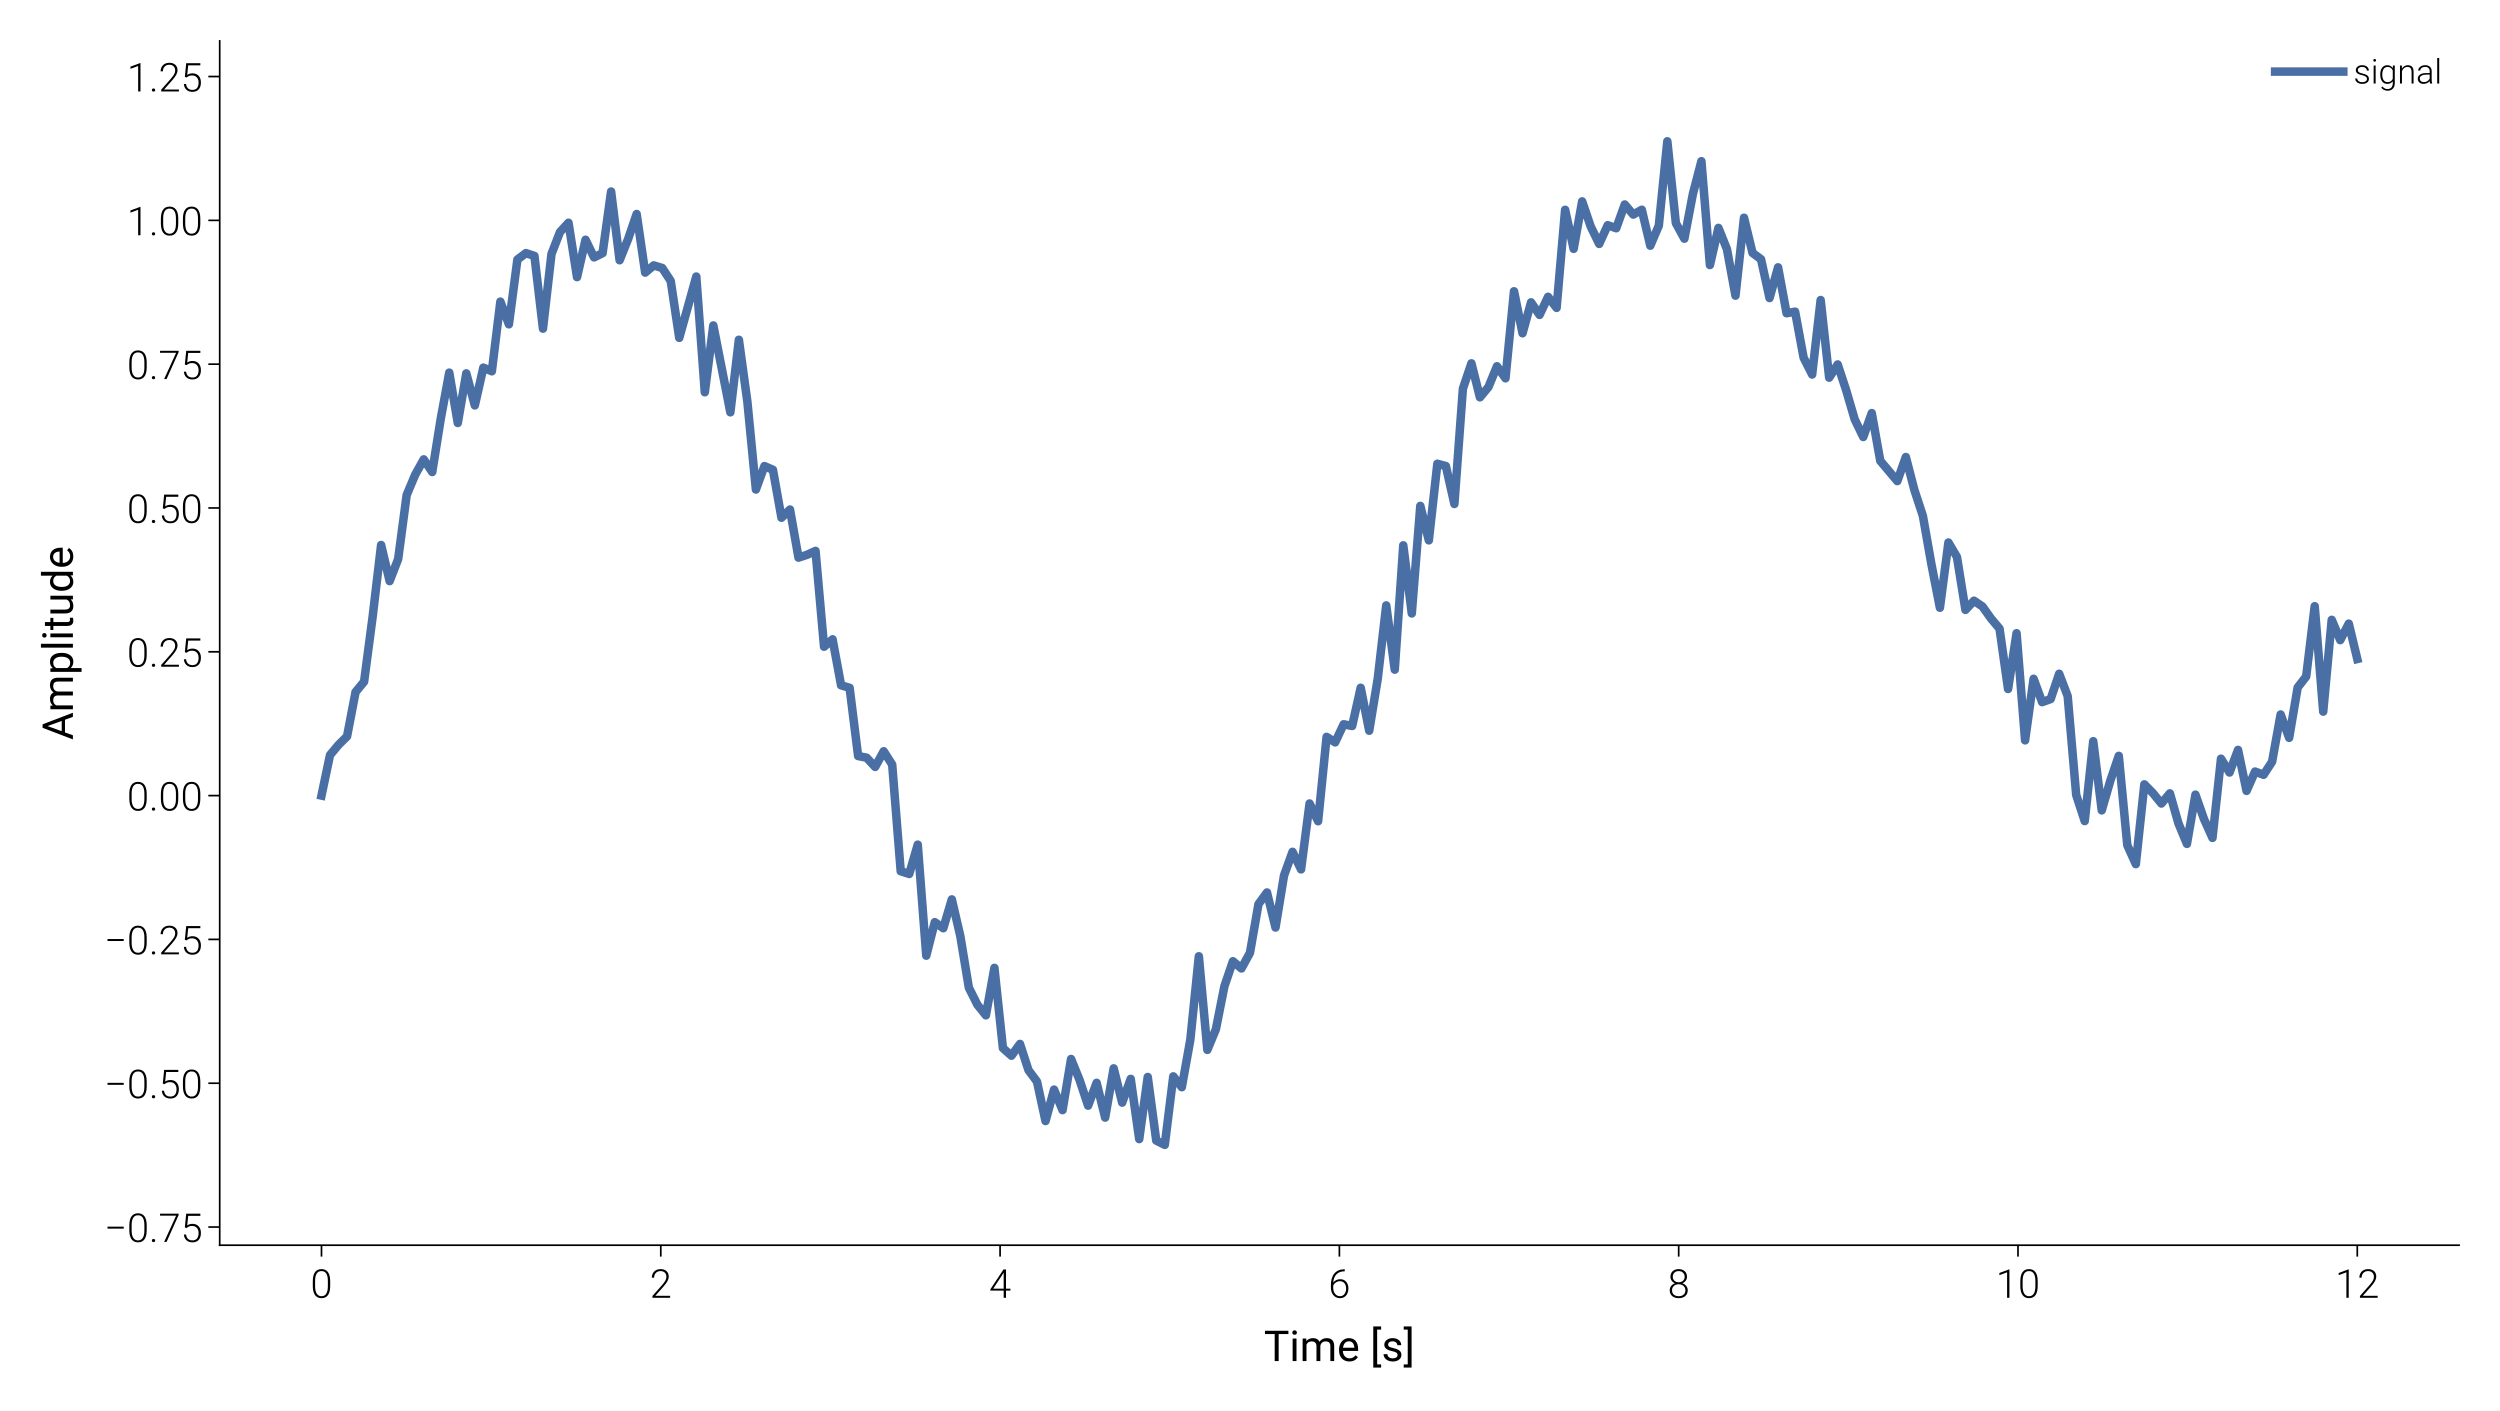
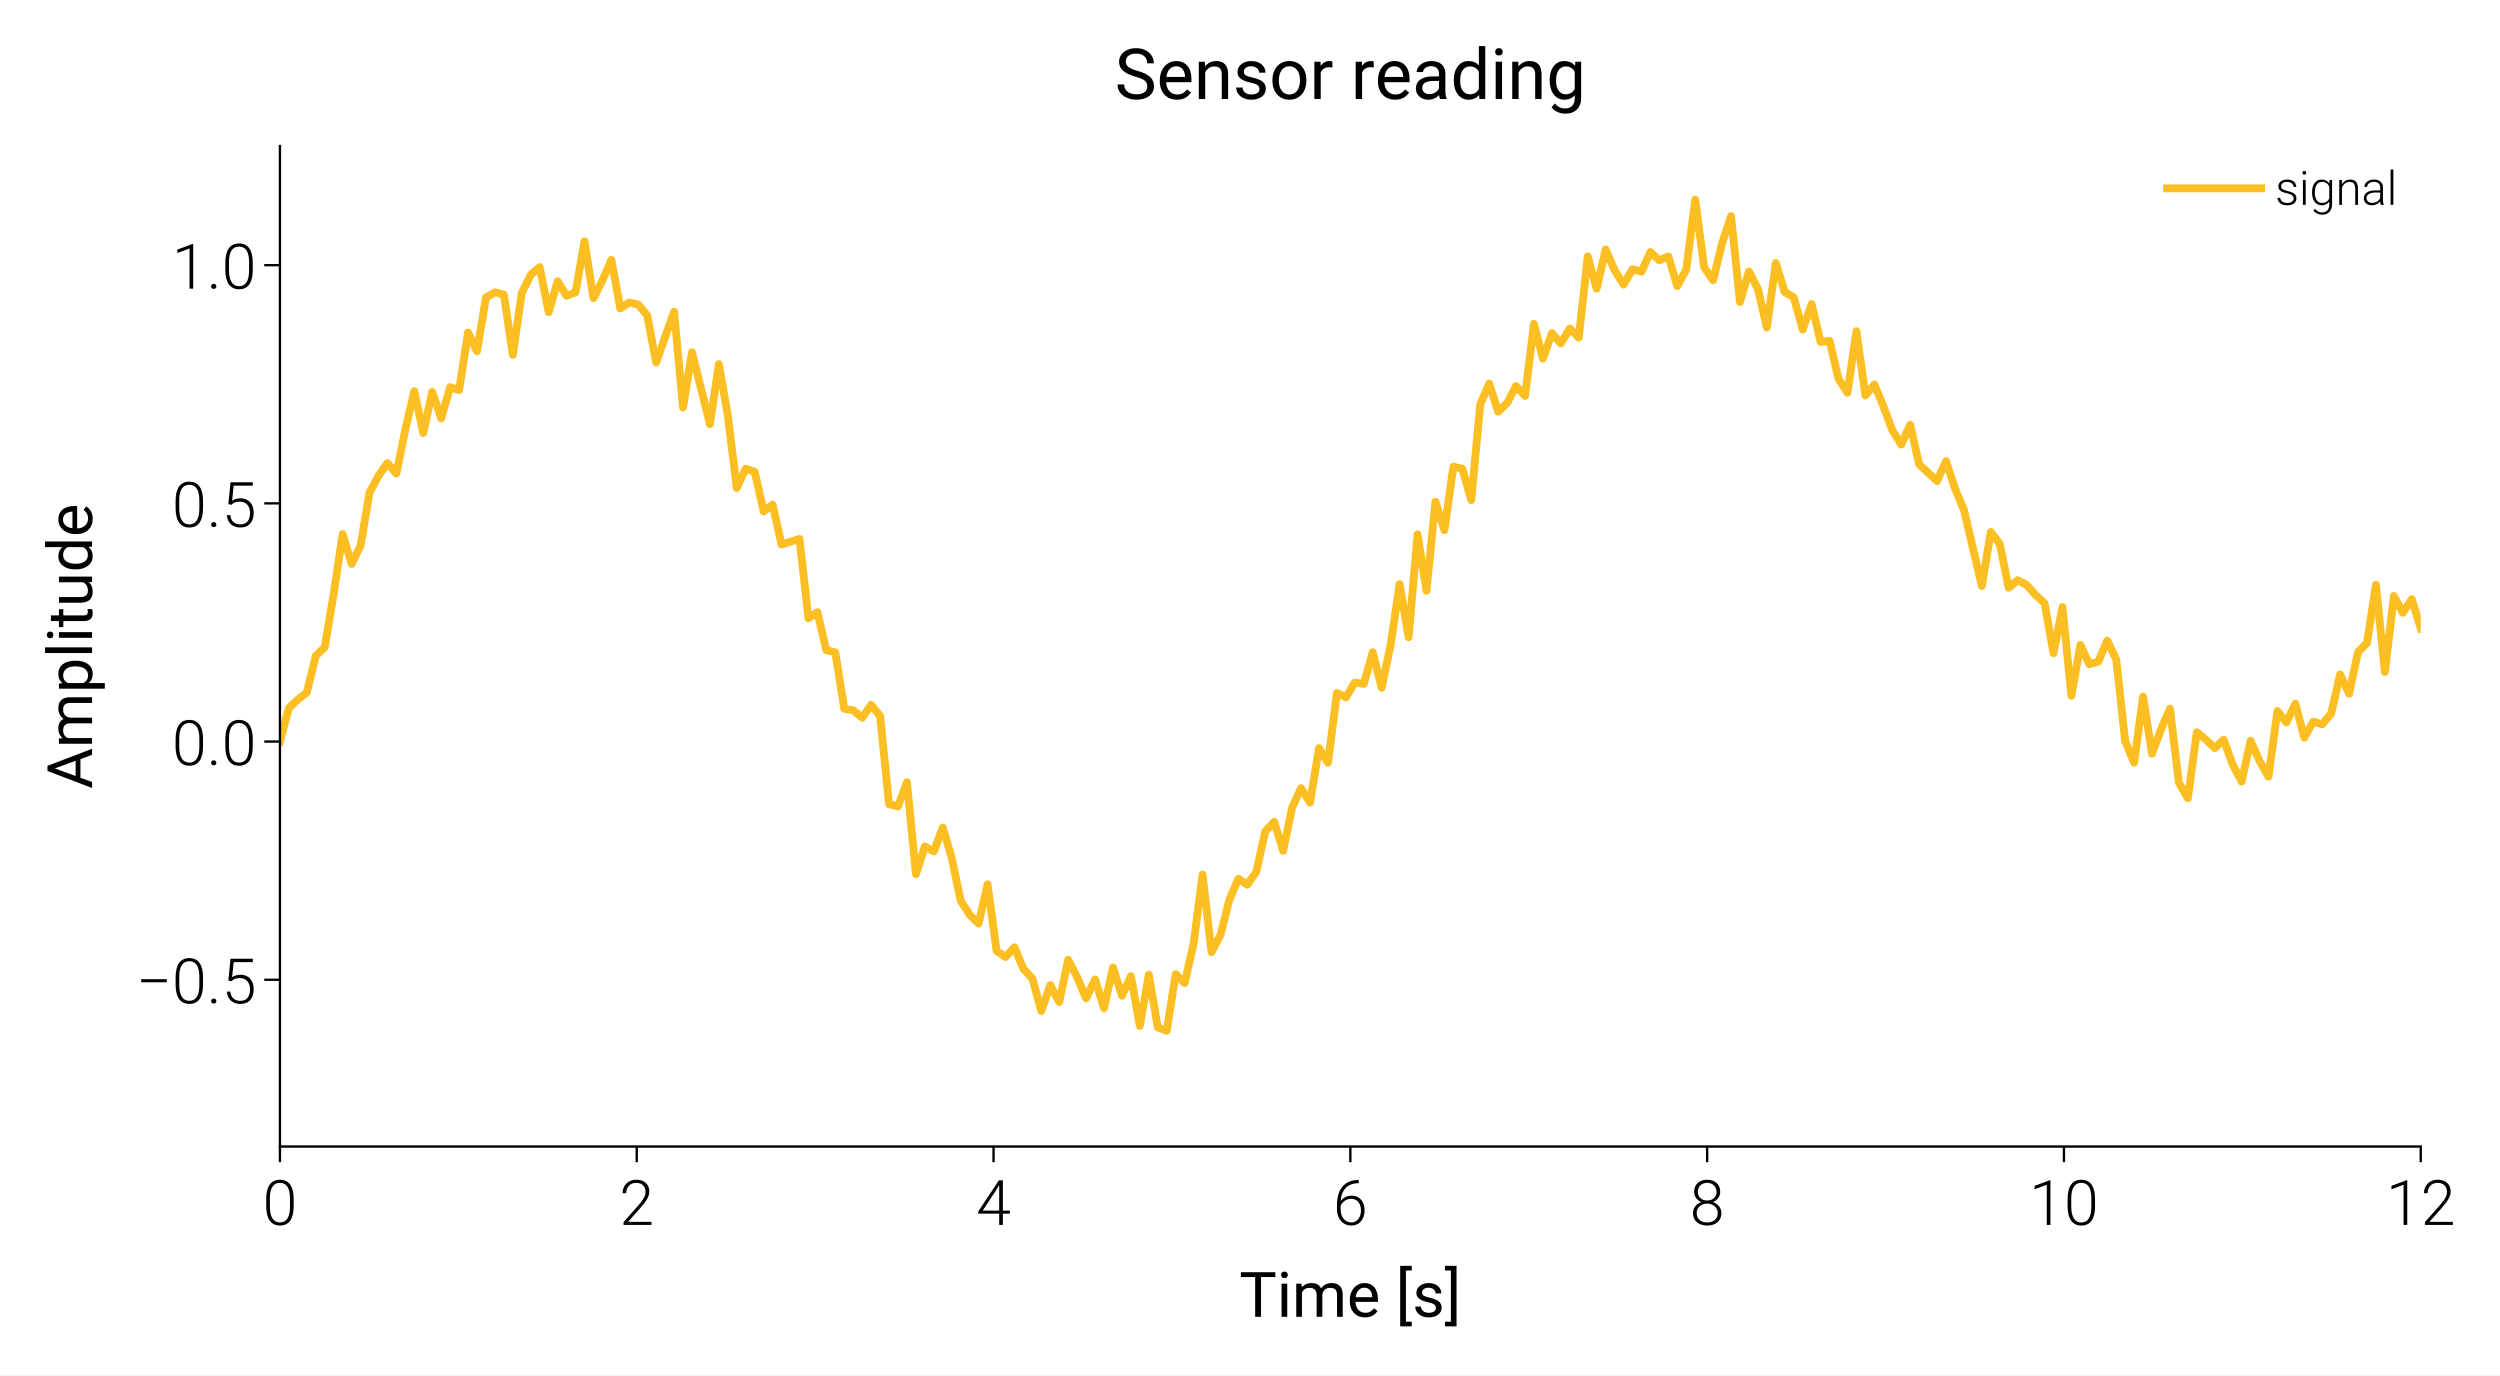
- <svg xmlns="http://www.w3.org/2000/svg" xmlns:xlink="http://www.w3.org/1999/xlink" width="439.807pt" height="248.168pt" viewBox="0 0 439.807 248.168" version="1.1">
+ <svg xmlns="http://www.w3.org/2000/svg" xmlns:xlink="http://www.w3.org/1999/xlink" width="318.898pt" height="175.394pt" viewBox="0 0 318.898 175.394" version="1.1">
  <defs>
    <style type="text/css">*{stroke-linejoin: round; stroke-linecap: butt}</style>
  </defs>
  <g id="figure_1">
    <g id="patch_1">
-       <path d="M 0 248.168  L 439.807 248.168  L 439.807 0  L 0 0  z " style="fill: #ffffff" />
+       <path d="M 0 175.394  L 318.898 175.394  L 318.898 0  L 0 0  z " style="fill: #ffffff" />
    </g>
    <g id="axes_1">
      <g id="patch_2">
-         <path d="M 38.65 219.06  L 432.607 219.06  L 432.607 7.2  L 38.65 7.2  z " style="fill: #ffffff" />
+         <path d="M 35.709 146.252  L 308.788 146.252  L 308.788 18.629  L 35.709 18.629  z " style="fill: #ffffff" />
      </g>
      <g id="matplotlib.axis_1">
        <g id="xtick_1">
          <g id="line2d_1">
            <defs>
-               <path id="m024fe3bf26" d="M 0 0  L 0 2  " style="stroke: #000000; stroke-width: 0.3" />
-             </defs>
-             <g>
-               <use xlink:href="#m024fe3bf26" x="56.558" y="219.06" style="stroke: #000000; stroke-width: 0.3" />
+               <path id="m9eb2a9aaa3" d="M 0 0  L 0 2  " style="stroke: #000000; stroke-width: 0.3" />
+             </defs>
+             <g>
+               <use xlink:href="#m9eb2a9aaa3" x="35.709" y="146.252" style="stroke: #000000; stroke-width: 0.3" />
            </g>
          </g>
          <g id="text_1">
-             <g transform="translate(54.61783 228.3095) scale(0.07 -0.07)">
+             <g transform="translate(33.49242 156.2519) scale(0.08 -0.08)">
              <defs>
                <path id="Roboto-Light-30" d="M 3172 1897  Q 3172 934 2819 435  Q 2466 -63 1778 -63  Q 1103 -63 743 426  Q 384 916 375 1850  L 375 2666  Q 375 3625 731 4119  Q 1088 4613 1772 4613  Q 2447 4613 2803 4136  Q 3159 3659 3172 2731  L 3172 1897  z M 2797 2713  Q 2797 3494 2542 3894  Q 2288 4294 1772 4294  Q 1266 4294 1009 3903  Q 753 3513 747 2750  L 747 1856  Q 747 1078 1011 665  Q 1275 253 1778 253  Q 2278 253 2536 656  Q 2794 1059 2797 1838  L 2797 2713  z " transform="scale(0.015625)" />
              </defs>
              <use xlink:href="#Roboto-Light-30" />
            </g>
          </g>
        </g>
        <g id="xtick_2">
          <g id="line2d_2">
            <g>
-               <use xlink:href="#m024fe3bf26" x="116.248" y="219.06" style="stroke: #000000; stroke-width: 0.3" />
+               <use xlink:href="#m9eb2a9aaa3" x="81.222" y="146.252" style="stroke: #000000; stroke-width: 0.3" />
            </g>
          </g>
          <g id="text_2">
-             <g transform="translate(114.3083 228.3095) scale(0.07 -0.07)">
+             <g transform="translate(79.00559 156.2519) scale(0.08 -0.08)">
              <defs>
                <path id="Roboto-Light-32" d="M 3278 0  L 428 0  L 428 288  L 1988 2056  Q 2375 2503 2525 2793  Q 2675 3084 2675 3359  Q 2675 3791 2422 4042  Q 2169 4294 1725 4294  Q 1266 4294 983 4000  Q 700 3706 700 3238  L 328 3238  Q 328 3622 501 3937  Q 675 4253 995 4433  Q 1316 4613 1725 4613  Q 2350 4613 2701 4284  Q 3053 3956 3053 3391  Q 3053 3072 2854 2694  Q 2656 2316 2156 1750  L 888 316  L 3278 316  L 3278 0  z " transform="scale(0.015625)" />
              </defs>
              <use xlink:href="#Roboto-Light-32" />
            </g>
          </g>
        </g>
        <g id="xtick_3">
          <g id="line2d_3">
            <g>
-               <use xlink:href="#m024fe3bf26" x="175.938" y="219.06" style="stroke: #000000; stroke-width: 0.3" />
+               <use xlink:href="#m9eb2a9aaa3" x="126.736" y="146.252" style="stroke: #000000; stroke-width: 0.3" />
            </g>
          </g>
          <g id="text_3">
-             <g transform="translate(173.9987 228.3095) scale(0.07 -0.07)">
+             <g transform="translate(124.5188 156.2519) scale(0.08 -0.08)">
              <defs>
                <path id="Roboto-Light-34" d="M 2725 1466  L 3434 1466  L 3434 1150  L 2725 1150  L 2725 0  L 2350 0  L 2350 1150  L 209 1150  L 209 1363  L 2316 4550  L 2725 4550  L 2725 1466  z M 669 1466  L 2350 1466  L 2350 4066  L 2184 3778  L 669 1466  z " transform="scale(0.015625)" />
              </defs>
              <use xlink:href="#Roboto-Light-34" />
            </g>
          </g>
        </g>
        <g id="xtick_4">
          <g id="line2d_4">
            <g>
-               <use xlink:href="#m024fe3bf26" x="235.629" y="219.06" style="stroke: #000000; stroke-width: 0.3" />
+               <use xlink:href="#m9eb2a9aaa3" x="172.249" y="146.252" style="stroke: #000000; stroke-width: 0.3" />
            </g>
          </g>
          <g id="text_4">
-             <g transform="translate(233.6891 228.3095) scale(0.07 -0.07)">
+             <g transform="translate(170.0319 156.2519) scale(0.08 -0.08)">
              <defs>
                <path id="Roboto-Light-36" d="M 2634 4584  L 2634 4256  L 2591 4256  Q 1775 4256 1306 3776  Q 838 3297 788 2444  Q 975 2703 1265 2845  Q 1556 2988 1916 2988  Q 2516 2988 2870 2573  Q 3225 2159 3225 1491  Q 3225 1047 3059 690  Q 2894 334 2584 135  Q 2275 -63 1878 -63  Q 1225 -63 815 410  Q 406 884 406 1634  L 406 2009  Q 406 3231 962 3901  Q 1519 4572 2541 4584  L 2634 4584  z M 1856 2666  Q 1500 2666 1192 2455  Q 884 2244 781 1919  L 781 1600  Q 781 1006 1086 631  Q 1391 256 1878 256  Q 2316 256 2586 603  Q 2856 950 2856 1478  Q 2856 2016 2586 2341  Q 2316 2666 1856 2666  z " transform="scale(0.015625)" />
              </defs>
              <use xlink:href="#Roboto-Light-36" />
            </g>
          </g>
        </g>
        <g id="xtick_5">
          <g id="line2d_5">
            <g>
-               <use xlink:href="#m024fe3bf26" x="295.319" y="219.06" style="stroke: #000000; stroke-width: 0.3" />
+               <use xlink:href="#m9eb2a9aaa3" x="217.762" y="146.252" style="stroke: #000000; stroke-width: 0.3" />
            </g>
          </g>
          <g id="text_5">
-             <g transform="translate(293.3796 228.3095) scale(0.07 -0.07)">
+             <g transform="translate(215.5451 156.2519) scale(0.08 -0.08)">
              <defs>
                <path id="Roboto-Light-38" d="M 3109 3378  Q 3109 3025 2903 2745  Q 2697 2466 2359 2334  Q 2753 2200 2990 1900  Q 3228 1600 3228 1206  Q 3228 622 2831 279  Q 2434 -63 1781 -63  Q 1122 -63 726 278  Q 331 619 331 1206  Q 331 1594 559 1897  Q 788 2200 1184 2334  Q 847 2466 647 2745  Q 447 3025 447 3378  Q 447 3944 811 4278  Q 1175 4613 1775 4613  Q 2375 4613 2742 4275  Q 3109 3938 3109 3378  z M 2853 1203  Q 2853 1628 2550 1901  Q 2247 2175 1775 2175  Q 1303 2175 1003 1906  Q 703 1638 703 1203  Q 703 769 993 511  Q 1284 253 1781 253  Q 2266 253 2559 509  Q 2853 766 2853 1203  z M 2734 3381  Q 2734 3772 2464 4033  Q 2194 4294 1775 4294  Q 1350 4294 1086 4042  Q 822 3791 822 3381  Q 822 2981 1086 2737  Q 1350 2494 1778 2494  Q 2200 2494 2467 2739  Q 2734 2984 2734 3381  z " transform="scale(0.015625)" />
              </defs>
              <use xlink:href="#Roboto-Light-38" />
            </g>
          </g>
        </g>
        <g id="xtick_6">
          <g id="line2d_6">
            <g>
-               <use xlink:href="#m024fe3bf26" x="355.01" y="219.06" style="stroke: #000000; stroke-width: 0.3" />
+               <use xlink:href="#m9eb2a9aaa3" x="263.275" y="146.252" style="stroke: #000000; stroke-width: 0.3" />
            </g>
          </g>
          <g id="text_6">
-             <g transform="translate(351.1302 228.3095) scale(0.07 -0.07)">
+             <g transform="translate(258.8414 156.2519) scale(0.08 -0.08)">
              <defs>
                <path id="Roboto-Light-31" d="M 2169 0  L 1794 0  L 1794 4100  L 556 3641  L 556 3991  L 2106 4566  L 2169 4566  L 2169 0  z " transform="scale(0.015625)" />
              </defs>
              <use xlink:href="#Roboto-Light-31" />
              <use xlink:href="#Roboto-Light-30" transform="translate(55.41992 0)" />
            </g>
          </g>
        </g>
        <g id="xtick_7">
          <g id="line2d_7">
            <g>
-               <use xlink:href="#m024fe3bf26" x="414.7" y="219.06" style="stroke: #000000; stroke-width: 0.3" />
+               <use xlink:href="#m9eb2a9aaa3" x="308.788" y="146.252" style="stroke: #000000; stroke-width: 0.3" />
            </g>
          </g>
          <g id="text_7">
-             <g transform="translate(410.8207 228.3095) scale(0.07 -0.07)">
+             <g transform="translate(304.3546 156.2519) scale(0.08 -0.08)">
              <use xlink:href="#Roboto-Light-31" />
              <use xlink:href="#Roboto-Light-32" transform="translate(55.41992 0)" />
            </g>
          </g>
        </g>
        <g id="text_8">
-           <g transform="translate(222.3574 239.4443) scale(0.075 -0.075)">
+           <g transform="translate(158.0926 167.9707) scale(0.08 -0.08)">
            <defs>
              <path id="Roboto-Regular-54" d="M 3672 4056  L 2209 4056  L 2209 0  L 1613 0  L 1613 4056  L 153 4056  L 153 4550  L 3672 4550  L 3672 4056  z " transform="scale(0.015625)" />
              <path id="Roboto-Regular-69" d="M 1066 0  L 488 0  L 488 3381  L 1066 3381  L 1066 0  z M 441 4278  Q 441 4419 527 4516  Q 613 4613 781 4613  Q 950 4613 1037 4516  Q 1125 4419 1125 4278  Q 1125 4138 1037 4044  Q 950 3950 781 3950  Q 613 3950 527 4044  Q 441 4138 441 4278  z " transform="scale(0.015625)" />
              <path id="Roboto-Regular-6d" d="M 981 3381  L 997 3006  Q 1369 3444 2000 3444  Q 2709 3444 2966 2900  Q 3134 3144 3404 3294  Q 3675 3444 4044 3444  Q 5156 3444 5175 2266  L 5175 0  L 4597 0  L 4597 2231  Q 4597 2594 4431 2773  Q 4266 2953 3875 2953  Q 3553 2953 3340 2761  Q 3128 2569 3094 2244  L 3094 0  L 2513 0  L 2513 2216  Q 2513 2953 1791 2953  Q 1222 2953 1013 2469  L 1013 0  L 434 0  L 434 3381  L 981 3381  z " transform="scale(0.015625)" />
              <path id="Roboto-Regular-65" d="M 1841 -63  Q 1153 -63 722 389  Q 291 841 291 1597  L 291 1703  Q 291 2206 483 2601  Q 675 2997 1020 3220  Q 1366 3444 1769 3444  Q 2428 3444 2793 3009  Q 3159 2575 3159 1766  L 3159 1525  L 869 1525  Q 881 1025 1161 717  Q 1441 409 1872 409  Q 2178 409 2390 534  Q 2603 659 2763 866  L 3116 591  Q 2691 -63 1841 -63  z M 1769 2969  Q 1419 2969 1181 2714  Q 944 2459 888 2000  L 2581 2000  L 2581 2044  Q 2556 2484 2343 2726  Q 2131 2969 1769 2969  z " transform="scale(0.015625)" />
              <path id="Roboto-Regular-20" transform="scale(0.015625)" />
              <path id="Roboto-Regular-5b" d="M 1634 4725  L 1038 4725  L 1038 -500  L 1634 -500  L 1634 -975  L 456 -975  L 456 5200  L 1634 5200  L 1634 4725  z " transform="scale(0.015625)" />
              <path id="Roboto-Regular-73" d="M 2406 897  Q 2406 1131 2229 1261  Q 2053 1391 1614 1484  Q 1175 1578 917 1709  Q 659 1841 536 2022  Q 413 2203 413 2453  Q 413 2869 764 3156  Q 1116 3444 1663 3444  Q 2238 3444 2595 3147  Q 2953 2850 2953 2388  L 2372 2388  Q 2372 2625 2170 2797  Q 1969 2969 1663 2969  Q 1347 2969 1169 2831  Q 991 2694 991 2472  Q 991 2263 1156 2156  Q 1322 2050 1755 1953  Q 2188 1856 2456 1722  Q 2725 1588 2854 1398  Q 2984 1209 2984 938  Q 2984 484 2621 210  Q 2259 -63 1681 -63  Q 1275 -63 962 81  Q 650 225 473 483  Q 297 741 297 1041  L 875 1041  Q 891 750 1108 579  Q 1325 409 1681 409  Q 2009 409 2207 542  Q 2406 675 2406 897  z " transform="scale(0.015625)" />
              <path id="Roboto-Regular-5d" d="M 28 5200  L 1209 5200  L 1209 -975  L 28 -975  L 28 -500  L 631 -500  L 631 4725  L 28 4725  L 28 5200  z " transform="scale(0.015625)" />
            </defs>
            <use xlink:href="#Roboto-Regular-54" />
            <use xlink:href="#Roboto-Regular-69" transform="translate(59.66797 0)" />
            <use xlink:href="#Roboto-Regular-6d" transform="translate(83.93555 0)" />
            <use xlink:href="#Roboto-Regular-65" transform="translate(171.582 0)" />
            <use xlink:href="#Roboto-Regular-20" transform="translate(224.5605 0)" />
            <use xlink:href="#Roboto-Regular-5b" transform="translate(249.3164 0)" />
            <use xlink:href="#Roboto-Regular-73" transform="translate(275.8301 0)" />
            <use xlink:href="#Roboto-Regular-5d" transform="translate(327.3926 0)" />
          </g>
        </g>
      </g>
      <g id="matplotlib.axis_2">
        <g id="ytick_1">
          <g id="line2d_8">
            <defs>
-               <path id="mee1f0d2835" d="M 0 0  L -2 0  " style="stroke: #000000; stroke-width: 0.3" />
-             </defs>
-             <g>
-               <use xlink:href="#mee1f0d2835" x="38.65" y="215.865" style="stroke: #000000; stroke-width: 0.3" />
+               <path id="m817af2fa01" d="M 0 0  L -2 0  " style="stroke: #000000; stroke-width: 0.3" />
+             </defs>
+             <g>
+               <use xlink:href="#m817af2fa01" x="35.709" y="124.981" style="stroke: #000000; stroke-width: 0.3" />
            </g>
          </g>
          <g id="text_9">
-             <g transform="translate(18.34844 218.4901) scale(0.07 -0.07)">
+             <g transform="translate(17.36929 127.9815) scale(0.08 -0.08)">
              <defs>
                <path id="Roboto-Light-2212" d="M 3125 2144  L 516 2144  L 516 2463  L 3125 2463  L 3125 2144  z " transform="scale(0.015625)" />
                <path id="Roboto-Light-2e" d="M 453 225  Q 453 334 523 411  Q 594 488 719 488  Q 844 488 916 411  Q 988 334 988 225  Q 988 116 916 45  Q 844 -25 719 -25  Q 594 -25 523 45  Q 453 116 453 225  z " transform="scale(0.015625)" />
-                 <path id="Roboto-Light-37" d="M 3231 4334  L 1288 0  L 897 0  L 2828 4231  L 241 4231  L 241 4550  L 3231 4550  L 3231 4334  z " transform="scale(0.015625)" />
                <path id="Roboto-Light-35" d="M 681 2331  L 903 4550  L 3178 4550  L 3178 4203  L 1225 4203  L 1066 2666  Q 1431 2916 1922 2916  Q 2538 2916 2903 2516  Q 3269 2116 3269 1450  Q 3269 731 2912 334  Q 2556 -63 1909 -63  Q 1316 -63 947 268  Q 578 600 525 1197  L 884 1197  Q 938 731 1200 492  Q 1463 253 1909 253  Q 2397 253 2645 562  Q 2894 872 2894 1444  Q 2894 1944 2616 2259  Q 2338 2575 1856 2575  Q 1591 2575 1394 2508  Q 1197 2441 978 2247  L 681 2331  z " transform="scale(0.015625)" />
              </defs>
-               <use xlink:href="#Roboto-Light-2212" />
-               <use xlink:href="#Roboto-Light-30" transform="translate(57.03125 0)" />
-               <use xlink:href="#Roboto-Light-2e" transform="translate(112.4512 0)" />
-               <use xlink:href="#Roboto-Light-37" transform="translate(136.3281 0)" />
-               <use xlink:href="#Roboto-Light-35" transform="translate(191.748 0)" />
-             </g>
-           </g>
-         </g>
-         <g id="ytick_2">
-           <g id="line2d_9">
-             <g>
-               <use xlink:href="#mee1f0d2835" x="38.65" y="190.565" style="stroke: #000000; stroke-width: 0.3" />
-             </g>
-           </g>
-           <g id="text_10">
-             <g transform="translate(18.34844 193.1901) scale(0.07 -0.07)">
              <use xlink:href="#Roboto-Light-2212" />
              <use xlink:href="#Roboto-Light-30" transform="translate(57.03125 0)" />
              <use xlink:href="#Roboto-Light-2e" transform="translate(112.4512 0)" />
              <use xlink:href="#Roboto-Light-35" transform="translate(136.3281 0)" />
-               <use xlink:href="#Roboto-Light-30" transform="translate(191.748 0)" />
-             </g>
-           </g>
-         </g>
-         <g id="ytick_3">
-           <g id="line2d_10">
-             <g>
-               <use xlink:href="#mee1f0d2835" x="38.65" y="165.265" style="stroke: #000000; stroke-width: 0.3" />
-             </g>
-           </g>
-           <g id="text_11">
-             <g transform="translate(18.34844 167.8902) scale(0.07 -0.07)">
-               <use xlink:href="#Roboto-Light-2212" />
-               <use xlink:href="#Roboto-Light-30" transform="translate(57.03125 0)" />
-               <use xlink:href="#Roboto-Light-2e" transform="translate(112.4512 0)" />
-               <use xlink:href="#Roboto-Light-32" transform="translate(136.3281 0)" />
-               <use xlink:href="#Roboto-Light-35" transform="translate(191.748 0)" />
-             </g>
-           </g>
-         </g>
-         <g id="ytick_4">
-           <g id="line2d_11">
-             <g>
-               <use xlink:href="#mee1f0d2835" x="38.65" y="139.965" style="stroke: #000000; stroke-width: 0.3" />
-             </g>
-           </g>
-           <g id="text_12">
-             <g transform="translate(22.34062 142.5902) scale(0.07 -0.07)">
+             </g>
+           </g>
+         </g>
+         <g id="ytick_2">
+           <g id="line2d_9">
+             <g>
+               <use xlink:href="#m817af2fa01" x="35.709" y="94.595" style="stroke: #000000; stroke-width: 0.3" />
+             </g>
+           </g>
+           <g id="text_10">
+             <g transform="translate(21.93179 97.59513) scale(0.08 -0.08)">
              <use xlink:href="#Roboto-Light-30" />
              <use xlink:href="#Roboto-Light-2e" transform="translate(55.41992 0)" />
              <use xlink:href="#Roboto-Light-30" transform="translate(79.29688 0)" />
-               <use xlink:href="#Roboto-Light-30" transform="translate(134.7168 0)" />
-             </g>
-           </g>
-         </g>
-         <g id="ytick_5">
-           <g id="line2d_12">
-             <g>
-               <use xlink:href="#mee1f0d2835" x="38.65" y="114.665" style="stroke: #000000; stroke-width: 0.3" />
-             </g>
-           </g>
-           <g id="text_13">
-             <g transform="translate(22.34062 117.2902) scale(0.07 -0.07)">
-               <use xlink:href="#Roboto-Light-30" />
-               <use xlink:href="#Roboto-Light-2e" transform="translate(55.41992 0)" />
-               <use xlink:href="#Roboto-Light-32" transform="translate(79.29688 0)" />
-               <use xlink:href="#Roboto-Light-35" transform="translate(134.7168 0)" />
-             </g>
-           </g>
-         </g>
-         <g id="ytick_6">
-           <g id="line2d_13">
-             <g>
-               <use xlink:href="#mee1f0d2835" x="38.65" y="89.365" style="stroke: #000000; stroke-width: 0.3" />
-             </g>
-           </g>
-           <g id="text_14">
-             <g transform="translate(22.34062 91.99028) scale(0.07 -0.07)">
+             </g>
+           </g>
+         </g>
+         <g id="ytick_3">
+           <g id="line2d_10">
+             <g>
+               <use xlink:href="#m817af2fa01" x="35.709" y="64.209" style="stroke: #000000; stroke-width: 0.3" />
+             </g>
+           </g>
+           <g id="text_11">
+             <g transform="translate(21.93179 67.2088) scale(0.08 -0.08)">
              <use xlink:href="#Roboto-Light-30" />
              <use xlink:href="#Roboto-Light-2e" transform="translate(55.41992 0)" />
              <use xlink:href="#Roboto-Light-35" transform="translate(79.29688 0)" />
-               <use xlink:href="#Roboto-Light-30" transform="translate(134.7168 0)" />
-             </g>
-           </g>
-         </g>
-         <g id="ytick_7">
-           <g id="line2d_14">
-             <g>
-               <use xlink:href="#mee1f0d2835" x="38.65" y="64.065" style="stroke: #000000; stroke-width: 0.3" />
-             </g>
-           </g>
-           <g id="text_15">
-             <g transform="translate(22.34062 66.69032) scale(0.07 -0.07)">
-               <use xlink:href="#Roboto-Light-30" />
-               <use xlink:href="#Roboto-Light-2e" transform="translate(55.41992 0)" />
-               <use xlink:href="#Roboto-Light-37" transform="translate(79.29688 0)" />
-               <use xlink:href="#Roboto-Light-35" transform="translate(134.7168 0)" />
-             </g>
-           </g>
-         </g>
-         <g id="ytick_8">
-           <g id="line2d_15">
-             <g>
-               <use xlink:href="#mee1f0d2835" x="38.65" y="38.765" style="stroke: #000000; stroke-width: 0.3" />
-             </g>
-           </g>
-           <g id="text_16">
-             <g transform="translate(22.34062 41.39036) scale(0.07 -0.07)">
+             </g>
+           </g>
+         </g>
+         <g id="ytick_4">
+           <g id="line2d_11">
+             <g>
+               <use xlink:href="#m817af2fa01" x="35.709" y="33.822" style="stroke: #000000; stroke-width: 0.3" />
+             </g>
+           </g>
+           <g id="text_12">
+             <g transform="translate(21.93179 36.82246) scale(0.08 -0.08)">
              <use xlink:href="#Roboto-Light-31" />
              <use xlink:href="#Roboto-Light-2e" transform="translate(55.41992 0)" />
              <use xlink:href="#Roboto-Light-30" transform="translate(79.29688 0)" />
-               <use xlink:href="#Roboto-Light-30" transform="translate(134.7168 0)" />
-             </g>
-           </g>
-         </g>
-         <g id="ytick_9">
-           <g id="line2d_16">
-             <g>
-               <use xlink:href="#mee1f0d2835" x="38.65" y="13.465" style="stroke: #000000; stroke-width: 0.3" />
-             </g>
-           </g>
-           <g id="text_17">
-             <g transform="translate(22.34062 16.0904) scale(0.07 -0.07)">
-               <use xlink:href="#Roboto-Light-31" />
-               <use xlink:href="#Roboto-Light-2e" transform="translate(55.41992 0)" />
-               <use xlink:href="#Roboto-Light-32" transform="translate(79.29688 0)" />
-               <use xlink:href="#Roboto-Light-35" transform="translate(134.7168 0)" />
-             </g>
-           </g>
-         </g>
-         <g id="text_18">
-           <g transform="translate(12.825 130.1805) rotate(-90) scale(0.075 -0.075)">
+             </g>
+           </g>
+         </g>
+         <g id="text_13">
+           <g transform="translate(11.74429 100.6281) rotate(-90) scale(0.08 -0.08)">
            <defs>
              <path id="Roboto-Regular-41" d="M 3041 1188  L 1134 1188  L 706 0  L 88 0  L 1825 4550  L 2350 4550  L 4091 0  L 3475 0  L 3041 1188  z M 1316 1681  L 2863 1681  L 2088 3809  L 1316 1681  z " transform="scale(0.015625)" />
              <path id="Roboto-Regular-70" d="M 3294 1653  Q 3294 881 2941 409  Q 2588 -63 1984 -63  Q 1369 -63 1016 328  L 1016 -1300  L 438 -1300  L 438 3381  L 966 3381  L 994 3006  Q 1347 3444 1975 3444  Q 2584 3444 2939 2984  Q 3294 2525 3294 1706  L 3294 1653  z M 2716 1719  Q 2716 2291 2472 2622  Q 2228 2953 1803 2953  Q 1278 2953 1016 2488  L 1016 872  Q 1275 409 1809 409  Q 2225 409 2470 739  Q 2716 1069 2716 1719  z " transform="scale(0.015625)" />
              <path id="Roboto-Regular-6c" d="M 1066 0  L 488 0  L 488 4800  L 1066 4800  L 1066 0  z " transform="scale(0.015625)" />
              <path id="Roboto-Regular-74" d="M 1222 4200  L 1222 3381  L 1853 3381  L 1853 2934  L 1222 2934  L 1222 838  Q 1222 634 1306 532  Q 1391 431 1594 431  Q 1694 431 1869 469  L 1869 0  Q 1641 -63 1425 -63  Q 1038 -63 841 171  Q 644 406 644 838  L 644 2934  L 28 2934  L 28 3381  L 644 3381  L 644 4200  L 1222 4200  z " transform="scale(0.015625)" />
              <path id="Roboto-Regular-75" d="M 2525 334  Q 2188 -63 1534 -63  Q 994 -63 711 251  Q 428 566 425 1181  L 425 3381  L 1003 3381  L 1003 1197  Q 1003 428 1628 428  Q 2291 428 2509 922  L 2509 3381  L 3088 3381  L 3088 0  L 2538 0  L 2525 334  z " transform="scale(0.015625)" />
              <path id="Roboto-Regular-64" d="M 297 1719  Q 297 2497 665 2970  Q 1034 3444 1631 3444  Q 2225 3444 2572 3038  L 2572 4800  L 3150 4800  L 3150 0  L 2619 0  L 2591 363  Q 2244 -63 1625 -63  Q 1038 -63 667 418  Q 297 900 297 1675  L 297 1719  z M 875 1653  Q 875 1078 1112 753  Q 1350 428 1769 428  Q 2319 428 2572 922  L 2572 2475  Q 2313 2953 1775 2953  Q 1350 2953 1112 2625  Q 875 2297 875 1653  z " transform="scale(0.015625)" />
            </defs>
            <use xlink:href="#Roboto-Regular-41" />
            <use xlink:href="#Roboto-Regular-6d" transform="translate(65.23438 0)" />
            <use xlink:href="#Roboto-Regular-70" transform="translate(152.8809 0)" />
            <use xlink:href="#Roboto-Regular-6c" transform="translate(208.9844 0)" />
            <use xlink:href="#Roboto-Regular-69" transform="translate(233.252 0)" />
            <use xlink:href="#Roboto-Regular-74" transform="translate(257.5195 0)" />
            <use xlink:href="#Roboto-Regular-75" transform="translate(290.1855 0)" />
            <use xlink:href="#Roboto-Regular-64" transform="translate(345.3125 0)" />
            <use xlink:href="#Roboto-Regular-65" transform="translate(401.709 0)" />
          </g>
        </g>
      </g>
-       <g id="line2d_17">
-         <path d="M 56.558 139.958  L 58.056 132.832  L 59.555 131.033  L 61.053 129.551  L 62.552 121.745  L 64.05 119.925  L 65.549 108.546  L 67.047 95.882  L 68.546 102.23  L 70.044 98.352  L 71.543 87.087  L 73.041 83.514  L 74.54 80.813  L 76.038 83.037  L 77.537 73.67  L 79.035 65.555  L 80.534 74.409  L 82.032 65.69  L 83.531 71.321  L 85.029 64.678  L 86.528 65.315  L 88.026 53.061  L 89.525 57.052  L 91.023 45.658  L 92.522 44.53  L 94.02 45.026  L 95.519 57.816  L 97.017 44.682  L 98.516 40.82  L 100.014 39.187  L 101.513 48.752  L 103.011 42.183  L 104.51 45.278  L 106.008 44.534  L 107.507 33.696  L 109.005 45.782  L 110.504 42.038  L 112.002 37.651  L 113.501 47.957  L 114.999 46.692  L 116.498 47.145  L 117.996 49.425  L 119.495 59.436  L 122.492 48.654  L 123.99 69.006  L 125.489 57.257  L 128.486 72.533  L 129.984 59.773  L 131.483 70.694  L 132.981 86.117  L 134.48 81.996  L 135.978 82.65  L 137.477 91.081  L 138.975 89.64  L 140.474 98.101  L 141.972 97.604  L 143.471 96.916  L 144.969 113.773  L 146.468 112.473  L 147.966 120.558  L 149.465 121.005  L 150.963 133.001  L 152.462 133.296  L 153.96 134.917  L 155.459 132.166  L 156.957 134.508  L 158.456 153.267  L 159.954 153.746  L 161.453 148.594  L 162.951 168.123  L 164.45 162.234  L 165.948 163.293  L 167.447 158.227  L 168.945 164.699  L 170.444 173.758  L 171.942 176.749  L 173.441 178.617  L 174.939 170.275  L 176.438 184.387  L 177.936 185.723  L 179.435 183.654  L 180.933 188.264  L 182.432 190.28  L 183.93 197.211  L 185.429 191.689  L 186.927 195.293  L 188.426 186.303  L 189.925 190.006  L 191.423 194.508  L 192.922 190.495  L 194.42 196.61  L 195.919 187.953  L 197.417 193.973  L 198.916 189.801  L 200.414 200.391  L 201.913 189.466  L 203.411 200.652  L 204.91 201.405  L 206.408 189.359  L 207.907 191.262  L 209.405 182.917  L 210.904 168.231  L 212.402 184.698  L 213.901 181.067  L 215.399 173.513  L 216.898 169.105  L 218.396 170.372  L 219.895 167.624  L 221.393 159.06  L 222.892 157.006  L 224.39 163.172  L 225.889 154.01  L 227.387 149.86  L 228.886 152.942  L 230.384 141.353  L 231.883 144.47  L 233.381 129.633  L 234.88 130.595  L 236.378 127.417  L 237.877 127.715  L 239.375 120.996  L 240.874 128.548  L 242.372 119.429  L 243.871 106.507  L 245.369 117.805  L 246.868 95.938  L 248.366 107.915  L 249.865 88.997  L 251.363 95.058  L 252.862 81.589  L 254.36 81.989  L 255.859 88.658  L 257.357 68.37  L 258.856 63.921  L 260.354 69.896  L 261.853 68.088  L 263.351 64.436  L 264.85 66.547  L 266.348 51.242  L 267.847 58.626  L 269.345 53.193  L 270.844 55.393  L 272.342 52.216  L 273.841 54.161  L 275.339 36.911  L 276.838 43.776  L 278.336 35.431  L 279.835 39.832  L 281.333 42.91  L 282.832 39.621  L 284.33 40.15  L 285.829 35.976  L 287.327 37.747  L 288.826 36.899  L 290.324 43.224  L 291.823 39.693  L 293.321 24.855  L 294.82 39.24  L 296.318 41.99  L 297.817 34.124  L 299.315 28.363  L 300.814 46.623  L 302.312 40.094  L 303.811 43.842  L 305.309 52.012  L 306.808 38.305  L 308.306 44.487  L 309.805 45.611  L 311.303 52.431  L 312.802 47.031  L 314.3 55.102  L 315.799 54.83  L 317.297 62.919  L 318.796 65.887  L 320.294 52.786  L 321.793 66.439  L 323.291 64.117  L 324.79 68.68  L 326.288 73.789  L 327.787 76.873  L 329.285 72.675  L 330.784 81.074  L 333.781 84.635  L 335.279 80.401  L 336.778 86.183  L 338.276 90.751  L 339.775 99.236  L 341.273 106.919  L 342.772 95.442  L 344.27 97.978  L 345.769 107.292  L 347.267 105.683  L 348.766 106.703  L 350.264 108.807  L 351.763 110.591  L 353.262 121.203  L 354.76 111.402  L 356.259 130.243  L 357.757 119.416  L 359.256 123.522  L 360.754 122.982  L 362.253 118.53  L 363.751 122.464  L 365.25 139.848  L 366.748 144.442  L 368.247 130.396  L 369.745 142.557  L 371.244 137.375  L 372.742 132.973  L 374.241 148.688  L 375.739 152.017  L 377.238 137.99  L 378.736 139.514  L 380.235 141.356  L 381.733 139.57  L 383.232 144.829  L 384.73 148.455  L 386.229 139.8  L 387.727 144.075  L 389.226 147.406  L 390.724 133.474  L 392.223 135.905  L 393.721 131.924  L 395.22 139.133  L 396.718 135.735  L 398.217 136.299  L 399.715 133.997  L 401.214 125.696  L 402.712 129.8  L 404.211 120.945  L 405.709 119.009  L 407.208 106.648  L 408.706 125.188  L 410.205 109.046  L 411.703 112.611  L 413.202 109.713  L 414.7 115.928  L 414.7 115.928  " clip-path="url(#pe836bee590)" style="fill: none; stroke: #4a6fa5; stroke-width: 1.5; stroke-linecap: square" />
+       <g id="line2d_12">
+         <path d="M 35.709 94.591  L 36.852 90.312  L 37.994 89.231  L 39.137 88.341  L 40.28 83.654  L 41.422 82.56  L 42.565 75.727  L 43.707 68.122  L 44.85 71.934  L 45.993 69.605  L 47.135 62.84  L 48.278 60.695  L 49.42 59.073  L 50.563 60.409  L 51.706 54.784  L 52.848 49.91  L 53.991 55.228  L 55.133 49.992  L 56.276 53.373  L 57.419 49.384  L 58.561 49.766  L 59.704 42.407  L 60.846 44.804  L 61.989 37.961  L 63.131 37.285  L 64.274 37.582  L 65.417 45.262  L 66.559 37.376  L 67.702 35.056  L 68.844 34.076  L 69.987 39.82  L 71.13 35.875  L 72.272 37.734  L 73.415 37.287  L 74.557 30.778  L 75.7 38.036  L 76.843 35.788  L 77.985 33.153  L 79.128 39.342  L 80.27 38.583  L 81.413 38.854  L 82.555 40.224  L 83.698 46.236  L 85.983 39.761  L 87.126 51.982  L 88.268 44.927  L 90.554 54.101  L 91.696 46.438  L 92.839 52.996  L 93.981 62.258  L 95.124 59.783  L 96.267 60.176  L 97.409 65.239  L 98.552 64.374  L 99.694 69.455  L 101.98 68.743  L 103.122 78.866  L 104.265 78.085  L 105.407 82.941  L 106.55 83.209  L 107.692 90.413  L 108.835 90.59  L 109.978 91.563  L 111.12 89.912  L 112.263 91.318  L 113.405 102.583  L 114.548 102.871  L 115.691 99.777  L 116.833 111.505  L 117.976 107.968  L 119.118 108.604  L 120.261 105.562  L 121.404 109.448  L 122.546 114.889  L 123.689 116.685  L 124.831 117.807  L 125.974 112.797  L 127.117 121.271  L 128.259 122.074  L 129.402 120.831  L 130.544 123.6  L 131.687 124.81  L 132.829 128.972  L 133.972 125.657  L 135.115 127.821  L 136.257 122.422  L 137.4 124.646  L 138.542 127.349  L 139.685 124.939  L 140.828 128.612  L 141.97 123.413  L 143.113 127.028  L 144.255 124.522  L 145.398 130.882  L 146.541 124.321  L 147.683 131.039  L 148.826 131.491  L 149.968 124.257  L 151.111 125.4  L 152.253 120.389  L 153.396 111.569  L 154.539 121.458  L 155.681 119.278  L 156.824 114.741  L 157.966 112.094  L 159.109 112.855  L 160.252 111.205  L 161.394 106.062  L 162.537 104.829  L 163.679 108.531  L 164.822 103.029  L 165.965 100.537  L 167.107 102.388  L 168.25 95.429  L 169.392 97.3  L 170.535 88.391  L 171.678 88.968  L 172.82 87.06  L 173.963 87.239  L 175.105 83.204  L 176.248 87.739  L 177.39 82.263  L 178.533 74.503  L 179.676 81.287  L 180.818 68.156  L 181.961 75.348  L 183.103 63.987  L 184.246 67.628  L 185.389 59.539  L 186.531 59.779  L 187.674 63.784  L 188.816 51.6  L 189.959 48.929  L 191.102 52.517  L 192.244 51.431  L 193.387 49.238  L 194.529 50.506  L 195.672 41.315  L 196.815 45.749  L 197.957 42.487  L 199.1 43.808  L 200.242 41.9  L 201.385 43.068  L 202.527 32.709  L 203.67 36.832  L 204.813 31.82  L 205.955 34.463  L 207.098 36.311  L 208.24 34.337  L 209.383 34.654  L 210.526 32.148  L 211.668 33.211  L 212.811 32.702  L 213.953 36.5  L 215.096 34.38  L 216.239 25.469  L 217.381 34.107  L 218.524 35.759  L 219.666 31.035  L 220.809 27.576  L 221.951 38.541  L 223.094 34.621  L 224.237 36.871  L 225.379 41.777  L 226.522 33.546  L 227.664 37.258  L 228.807 37.933  L 229.95 42.029  L 231.092 38.786  L 232.235 43.633  L 233.377 43.47  L 234.52 48.327  L 235.663 50.11  L 236.805 42.242  L 237.948 50.441  L 239.09 49.047  L 240.233 51.787  L 241.376 54.855  L 242.518 56.707  L 243.661 54.186  L 244.803 59.23  L 247.088 61.368  L 248.231 58.825  L 249.374 62.298  L 250.516 65.041  L 252.801 74.75  L 253.944 67.858  L 255.087 69.381  L 256.229 74.974  L 257.372 74.008  L 258.514 74.62  L 259.657 75.884  L 260.8 76.955  L 261.942 83.328  L 263.085 77.443  L 264.227 88.757  L 265.37 82.255  L 266.513 84.721  L 267.655 84.396  L 268.798 81.723  L 269.94 84.085  L 271.083 94.525  L 272.225 97.284  L 273.368 88.849  L 274.511 96.152  L 275.653 93.04  L 276.796 90.396  L 277.938 99.833  L 279.081 101.832  L 280.224 93.409  L 281.366 94.324  L 282.509 95.43  L 283.651 94.358  L 284.794 97.516  L 285.937 99.694  L 287.079 94.496  L 288.222 97.063  L 289.364 99.063  L 290.507 90.697  L 291.649 92.157  L 292.792 89.766  L 293.935 94.096  L 295.077 92.055  L 296.22 92.394  L 297.362 91.011  L 298.505 86.026  L 299.648 88.49  L 300.79 83.173  L 301.933 82.01  L 303.075 74.587  L 304.218 85.721  L 305.361 76.027  L 306.503 78.168  L 307.646 76.428  L 308.788 80.16  L 308.788 80.16  " clip-path="url(#pd54d8c663b)" style="fill: none; stroke: #fbbf24; stroke-linecap: square" />
      </g>
      <g id="patch_3">
-         <path d="M 38.65 219.06  L 38.65 7.2  " style="fill: none; stroke: #000000; stroke-width: 0.3; stroke-linejoin: miter; stroke-linecap: square" />
+         <path d="M 35.709 146.252  L 35.709 18.629  " style="fill: none; stroke: #000000; stroke-width: 0.3; stroke-linejoin: miter; stroke-linecap: square" />
      </g>
      <g id="patch_4">
-         <path d="M 38.65 219.06  L 432.607 219.06  " style="fill: none; stroke: #000000; stroke-width: 0.3; stroke-linejoin: miter; stroke-linecap: square" />
+         <path d="M 35.709 146.252  L 308.788 146.252  " style="fill: none; stroke: #000000; stroke-width: 0.3; stroke-linejoin: miter; stroke-linecap: square" />
+       </g>
+       <g id="text_14">
+         <g transform="translate(142.1966 12.62929) scale(0.09 -0.09)">
+           <defs>
+             <path id="Roboto-Regular-53" d="M 1869 2028  Q 1097 2250 745 2573  Q 394 2897 394 3372  Q 394 3909 823 4261  Q 1253 4613 1941 4613  Q 2409 4613 2776 4431  Q 3144 4250 3345 3931  Q 3547 3613 3547 3234  L 2944 3234  Q 2944 3647 2681 3883  Q 2419 4119 1941 4119  Q 1497 4119 1248 3923  Q 1000 3728 1000 3381  Q 1000 3103 1236 2911  Q 1472 2719 2039 2559  Q 2606 2400 2926 2208  Q 3247 2016 3401 1759  Q 3556 1503 3556 1156  Q 3556 603 3125 270  Q 2694 -63 1972 -63  Q 1503 -63 1097 117  Q 691 297 470 609  Q 250 922 250 1319  L 853 1319  Q 853 906 1158 667  Q 1463 428 1972 428  Q 2447 428 2700 622  Q 2953 816 2953 1150  Q 2953 1484 2718 1667  Q 2484 1850 1869 2028  z " transform="scale(0.015625)" />
+             <path id="Roboto-Regular-6e" d="M 984 3381  L 1003 2956  Q 1391 3444 2016 3444  Q 3088 3444 3097 2234  L 3097 0  L 2519 0  L 2519 2238  Q 2516 2603 2352 2778  Q 2188 2953 1841 2953  Q 1559 2953 1346 2803  Q 1134 2653 1016 2409  L 1016 0  L 438 0  L 438 3381  L 984 3381  z " transform="scale(0.015625)" />
+             <path id="Roboto-Regular-6f" d="M 284 1722  Q 284 2219 479 2616  Q 675 3013 1023 3228  Q 1372 3444 1819 3444  Q 2509 3444 2936 2966  Q 3363 2488 3363 1694  L 3363 1653  Q 3363 1159 3173 767  Q 2984 375 2632 156  Q 2281 -63 1825 -63  Q 1138 -63 711 415  Q 284 894 284 1681  L 284 1722  z M 866 1653  Q 866 1091 1127 750  Q 1388 409 1825 409  Q 2266 409 2525 754  Q 2784 1100 2784 1722  Q 2784 2278 2520 2623  Q 2256 2969 1819 2969  Q 1391 2969 1128 2628  Q 866 2288 866 1653  z " transform="scale(0.015625)" />
+             <path id="Roboto-Regular-72" d="M 2072 2863  Q 1941 2884 1788 2884  Q 1219 2884 1016 2400  L 1016 0  L 438 0  L 438 3381  L 1000 3381  L 1009 2991  Q 1294 3444 1816 3444  Q 1984 3444 2072 3400  L 2072 2863  z " transform="scale(0.015625)" />
+             <path id="Roboto-Regular-61" d="M 2525 0  Q 2475 100 2444 356  Q 2041 -63 1481 -63  Q 981 -63 661 220  Q 341 503 341 938  Q 341 1466 742 1758  Q 1144 2050 1872 2050  L 2434 2050  L 2434 2316  Q 2434 2619 2253 2798  Q 2072 2978 1719 2978  Q 1409 2978 1200 2822  Q 991 2666 991 2444  L 409 2444  Q 409 2697 589 2933  Q 769 3169 1076 3306  Q 1384 3444 1753 3444  Q 2338 3444 2669 3151  Q 3000 2859 3013 2347  L 3013 791  Q 3013 325 3131 50  L 3131 0  L 2525 0  z M 1566 441  Q 1838 441 2081 581  Q 2325 722 2434 947  L 2434 1641  L 1981 1641  Q 919 1641 919 1019  Q 919 747 1100 594  Q 1281 441 1566 441  z " transform="scale(0.015625)" />
+             <path id="Roboto-Regular-67" d="M 300 1719  Q 300 2509 665 2976  Q 1031 3444 1634 3444  Q 2253 3444 2600 3006  L 2628 3381  L 3156 3381  L 3156 81  Q 3156 -575 2767 -953  Q 2378 -1331 1722 -1331  Q 1356 -1331 1006 -1175  Q 656 -1019 472 -747  L 772 -400  Q 1144 -859 1681 -859  Q 2103 -859 2339 -621  Q 2575 -384 2575 47  L 2575 338  Q 2228 -63 1628 -63  Q 1034 -63 667 415  Q 300 894 300 1719  z M 881 1653  Q 881 1081 1115 754  Q 1350 428 1772 428  Q 2319 428 2575 925  L 2575 2469  Q 2309 2953 1778 2953  Q 1356 2953 1118 2625  Q 881 2297 881 1653  z " transform="scale(0.015625)" />
+           </defs>
+           <use xlink:href="#Roboto-Regular-53" />
+           <use xlink:href="#Roboto-Regular-65" transform="translate(59.32617 0)" />
+           <use xlink:href="#Roboto-Regular-6e" transform="translate(112.3047 0)" />
+           <use xlink:href="#Roboto-Regular-73" transform="translate(167.4805 0)" />
+           <use xlink:href="#Roboto-Regular-6f" transform="translate(219.043 0)" />
+           <use xlink:href="#Roboto-Regular-72" transform="translate(276.0742 0)" />
+           <use xlink:href="#Roboto-Regular-20" transform="translate(309.9121 0)" />
+           <use xlink:href="#Roboto-Regular-72" transform="translate(334.668 0)" />
+           <use xlink:href="#Roboto-Regular-65" transform="translate(368.5059 0)" />
+           <use xlink:href="#Roboto-Regular-61" transform="translate(421.4844 0)" />
+           <use xlink:href="#Roboto-Regular-64" transform="translate(475.8789 0)" />
+           <use xlink:href="#Roboto-Regular-69" transform="translate(532.2754 0)" />
+           <use xlink:href="#Roboto-Regular-6e" transform="translate(556.543 0)" />
+           <use xlink:href="#Roboto-Regular-67" transform="translate(611.7188 0)" />
+         </g>
      </g>
      <g id="legend_1">
-         <g id="line2d_18">
-           <path d="M 400.242 12.6  L 406.242 12.6  L 412.242 12.6  " style="fill: none; stroke: #4a6fa5; stroke-width: 1.5; stroke-linecap: square" />
-         </g>
-         <g id="text_19">
-           <g transform="translate(414.042 14.7) scale(0.06 -0.06)">
+         <g id="line2d_13">
+           <path d="M 276.423 24.029  L 282.423 24.029  L 288.423 24.029  " style="fill: none; stroke: #fbbf24; stroke-linecap: square" />
+         </g>
+         <g id="text_15">
+           <g transform="translate(290.223 26.12929) scale(0.06 -0.06)">
            <defs>
              <path id="Roboto-Light-73" d="M 2513 859  Q 2513 1138 2289 1306  Q 2066 1475 1616 1570  Q 1166 1666 917 1789  Q 669 1913 548 2091  Q 428 2269 428 2522  Q 428 2922 762 3183  Q 1097 3444 1619 3444  Q 2184 3444 2526 3164  Q 2869 2884 2869 2434  L 2494 2434  Q 2494 2731 2245 2928  Q 1997 3125 1619 3125  Q 1250 3125 1026 2961  Q 803 2797 803 2534  Q 803 2281 989 2142  Q 1175 2003 1667 1887  Q 2159 1772 2404 1640  Q 2650 1509 2769 1325  Q 2888 1141 2888 878  Q 2888 450 2542 193  Q 2197 -63 1641 -63  Q 1050 -63 683 223  Q 316 509 316 947  L 691 947  Q 713 619 967 436  Q 1222 253 1641 253  Q 2031 253 2272 425  Q 2513 597 2513 859  z " transform="scale(0.015625)" />
              <path id="Roboto-Light-69" d="M 906 0  L 531 0  L 531 3381  L 906 3381  L 906 0  z M 466 4359  Q 466 4466 534 4539  Q 603 4613 722 4613  Q 841 4613 911 4539  Q 981 4466 981 4359  Q 981 4253 911 4181  Q 841 4109 722 4109  Q 603 4109 534 4181  Q 466 4253 466 4359  z " transform="scale(0.015625)" />
              <path id="Roboto-Light-67" d="M 338 1722  Q 338 2516 689 2980  Q 1041 3444 1644 3444  Q 2334 3444 2694 2894  L 2713 3381  L 3063 3381  L 3063 69  Q 3063 -584 2697 -965  Q 2331 -1347 1706 -1347  Q 1353 -1347 1033 -1189  Q 713 -1031 528 -769  L 738 -544  Q 1134 -1031 1681 -1031  Q 2150 -1031 2412 -754  Q 2675 -478 2684 13  L 2684 438  Q 2325 -63 1638 -63  Q 1050 -63 694 406  Q 338 875 338 1672  L 338 1722  z M 716 1656  Q 716 1009 975 636  Q 1234 263 1706 263  Q 2397 263 2684 881  L 2684 2453  Q 2553 2778 2306 2948  Q 2059 3119 1713 3119  Q 1241 3119 978 2748  Q 716 2378 716 1656  z " transform="scale(0.015625)" />
              <path id="Roboto-Light-6e" d="M 844 3381  L 856 2803  Q 1047 3116 1331 3280  Q 1616 3444 1959 3444  Q 2503 3444 2768 3137  Q 3034 2831 3038 2219  L 3038 0  L 2666 0  L 2666 2222  Q 2663 2675 2473 2897  Q 2284 3119 1869 3119  Q 1522 3119 1255 2901  Q 988 2684 859 2316  L 859 0  L 488 0  L 488 3381  L 844 3381  z " transform="scale(0.015625)" />
              <path id="Roboto-Light-61" d="M 2622 0  Q 2566 159 2550 472  Q 2353 216 2048 76  Q 1744 -63 1403 -63  Q 916 -63 614 209  Q 313 481 313 897  Q 313 1391 723 1678  Q 1134 1966 1869 1966  L 2547 1966  L 2547 2350  Q 2547 2713 2323 2920  Q 2100 3128 1672 3128  Q 1281 3128 1025 2928  Q 769 2728 769 2447  L 394 2450  Q 394 2853 769 3148  Q 1144 3444 1691 3444  Q 2256 3444 2582 3161  Q 2909 2878 2919 2372  L 2919 772  Q 2919 281 3022 38  L 3022 0  L 2622 0  z M 1447 269  Q 1822 269 2117 450  Q 2413 631 2547 934  L 2547 1678  L 1878 1678  Q 1319 1672 1003 1473  Q 688 1275 688 928  Q 688 644 898 456  Q 1109 269 1447 269  z " transform="scale(0.015625)" />
              <path id="Roboto-Light-6c" d="M 906 0  L 531 0  L 531 4800  L 906 4800  L 906 0  z " transform="scale(0.015625)" />
            </defs>
            <use xlink:href="#Roboto-Light-73" />
            <use xlink:href="#Roboto-Light-69" transform="translate(50.63477 0)" />
            <use xlink:href="#Roboto-Light-67" transform="translate(73.04688 0)" />
            <use xlink:href="#Roboto-Light-6e" transform="translate(128.5156 0)" />
            <use xlink:href="#Roboto-Light-61" transform="translate(183.4473 0)" />
            <use xlink:href="#Roboto-Light-6c" transform="translate(237.0117 0)" />
          </g>
        </g>
      </g>
    </g>
  </g>
  <defs>
-     <clipPath id="pe836bee590">
-       <rect x="38.65" y="7.2" width="393.957" height="211.86" />
+     <clipPath id="pd54d8c663b">
+       <rect x="35.709" y="18.629" width="273.079" height="127.623" />
    </clipPath>
  </defs>
</svg>
